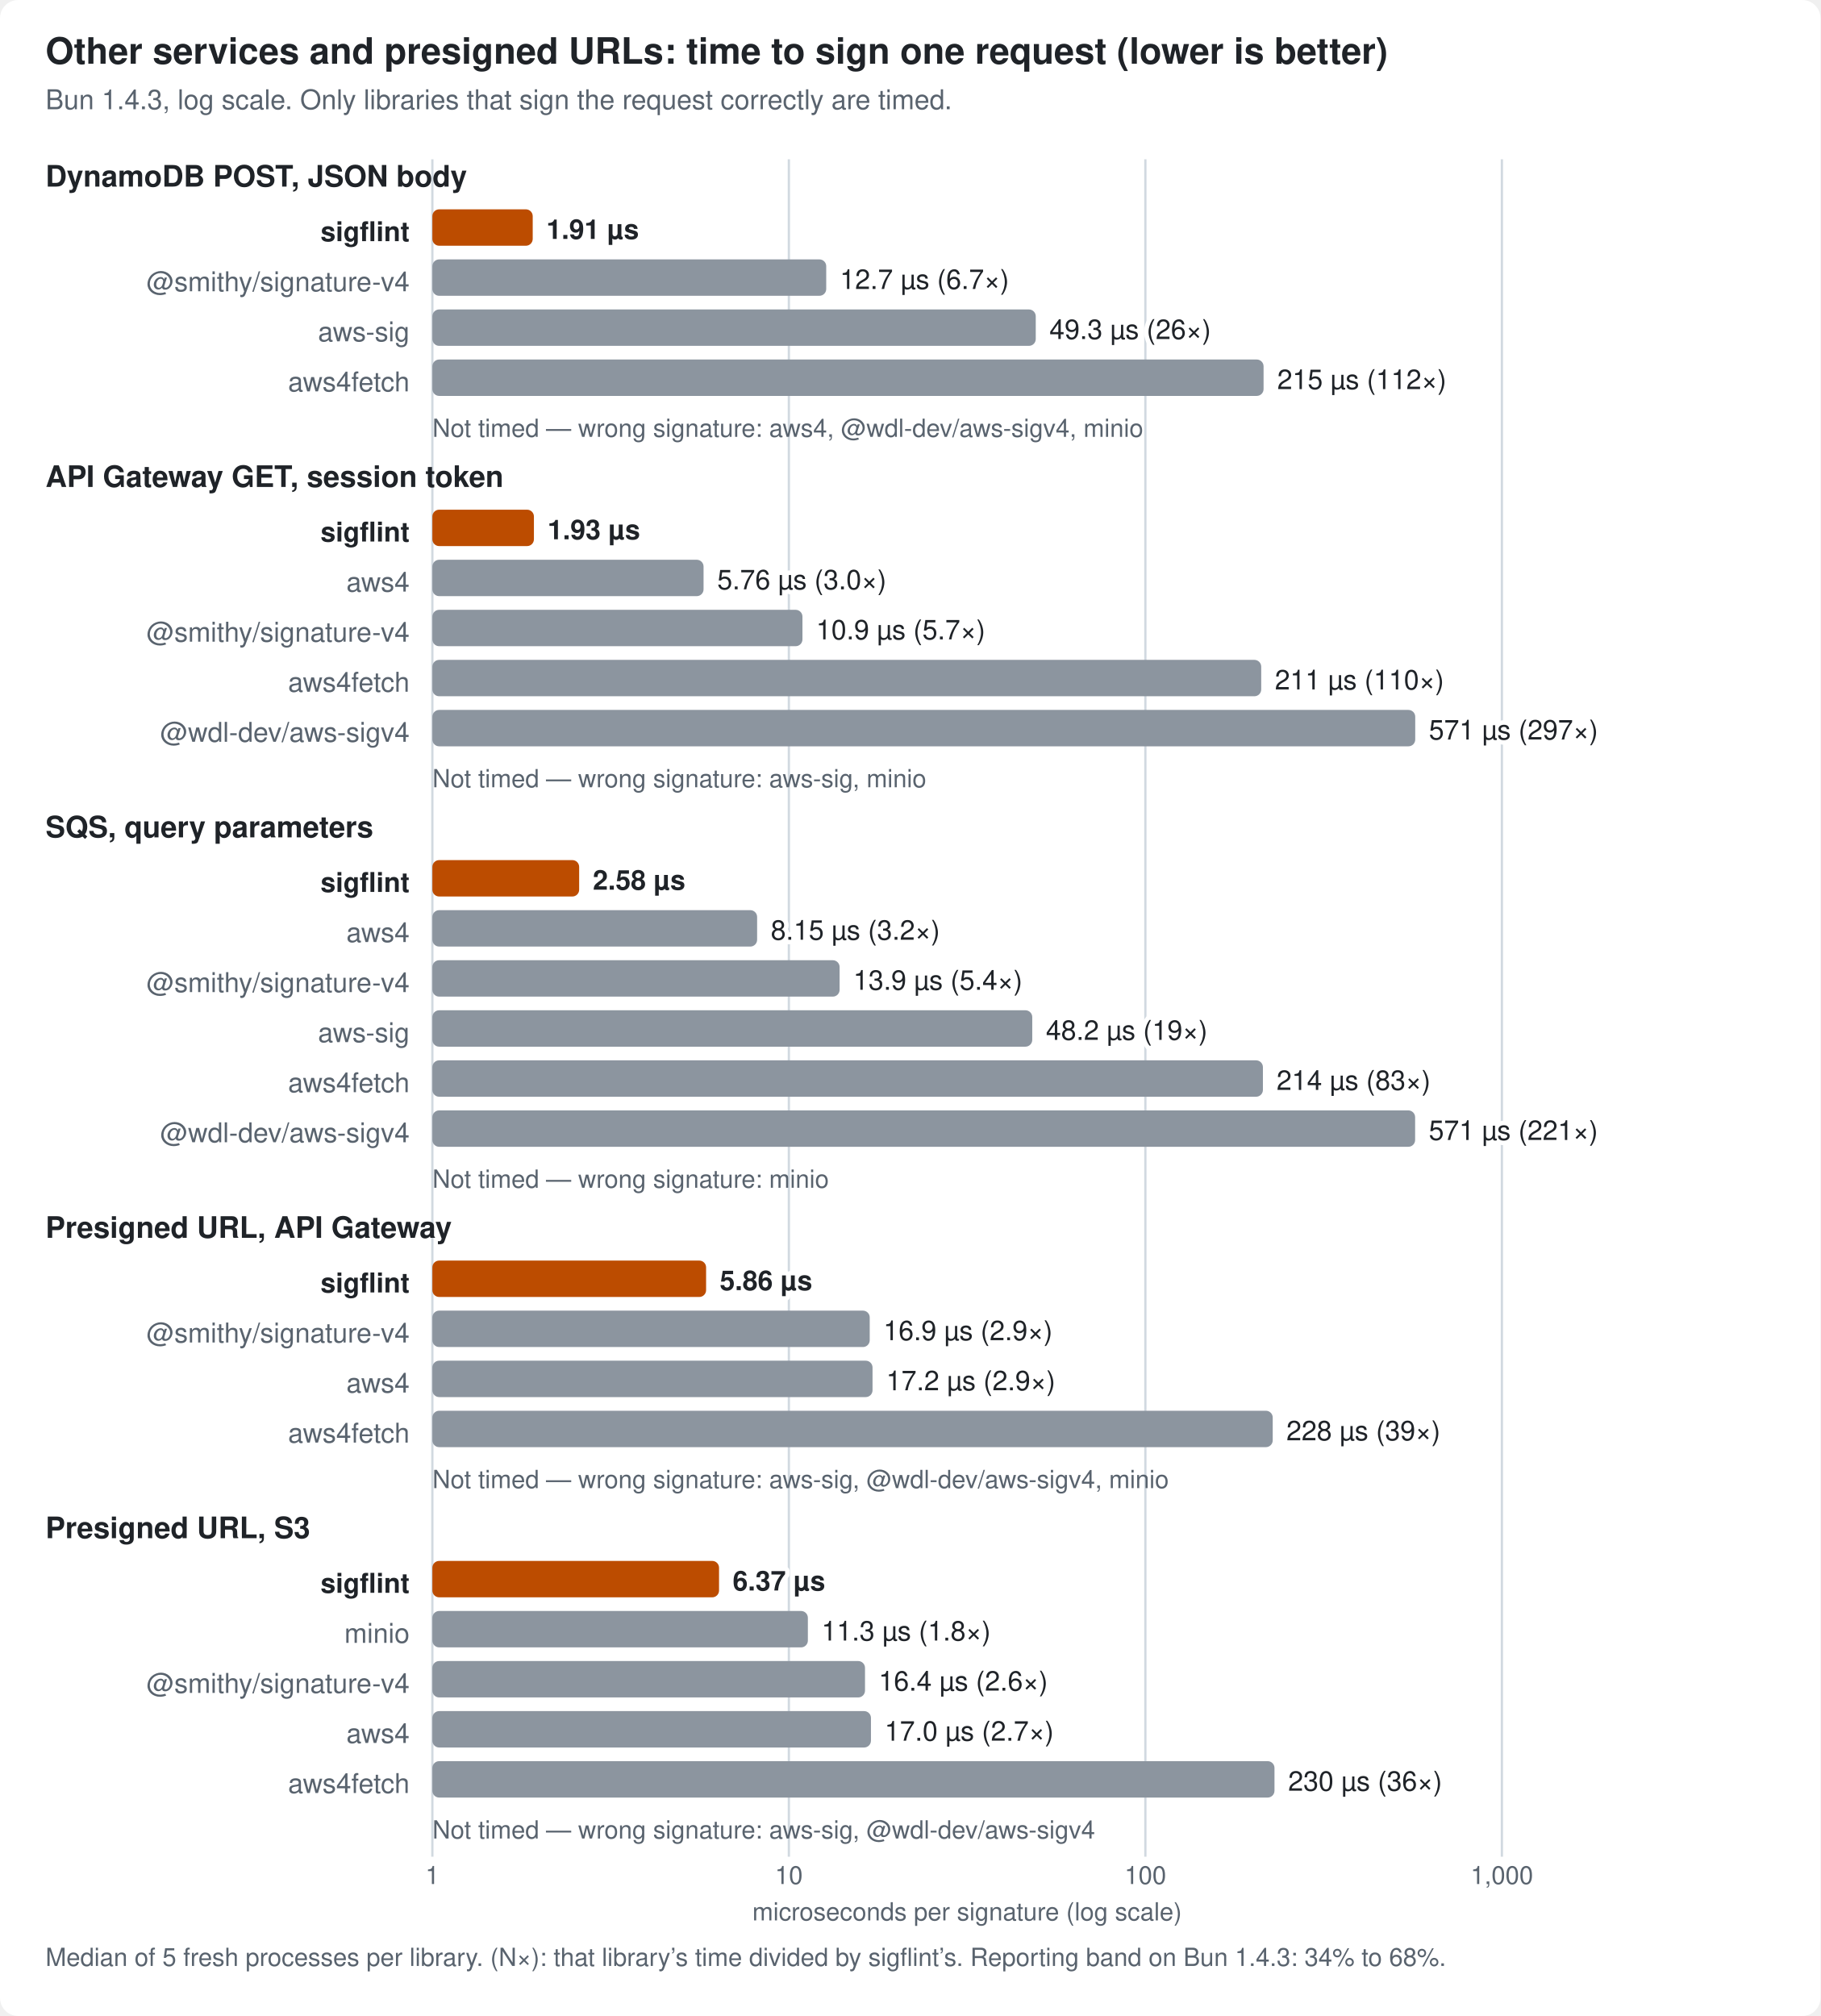
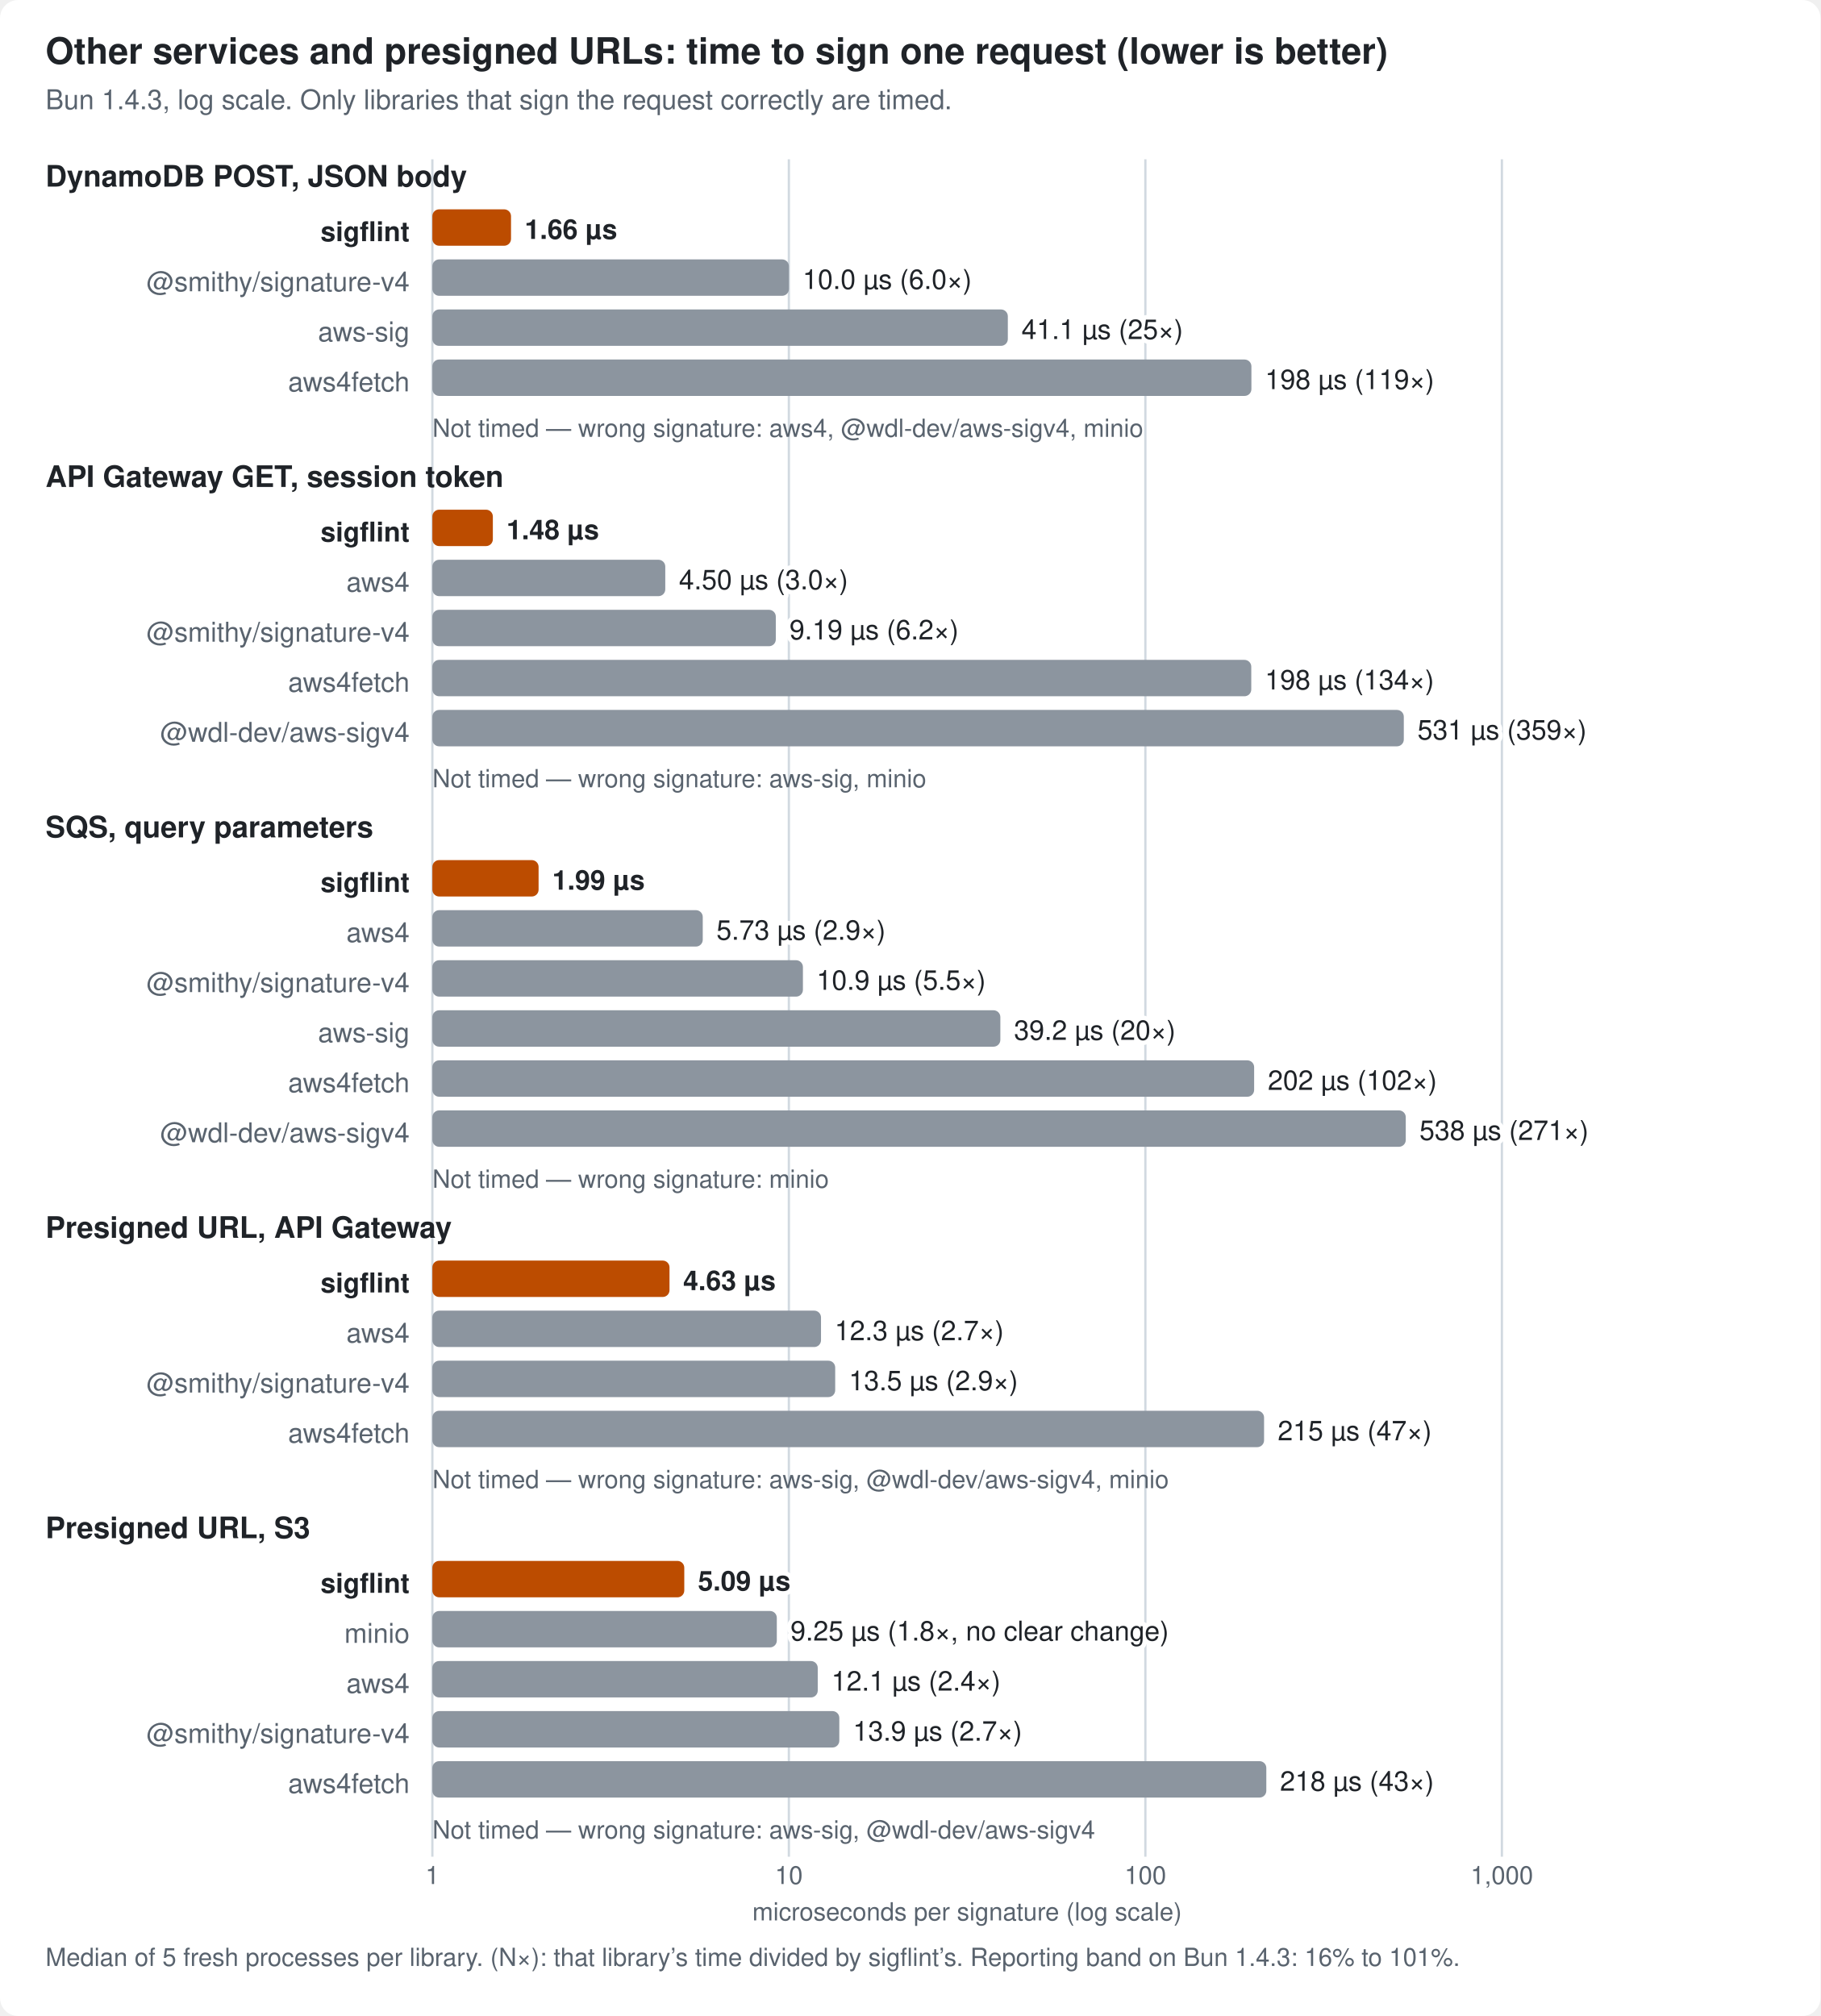
<svg xmlns="http://www.w3.org/2000/svg" width="800" height="886" viewBox="0 0 800 886" role="img" aria-labelledby="t d" font-family="-apple-system,BlinkMacSystemFont,'Segoe UI',Helvetica,Arial,sans-serif">
  <rect width="800" height="886" rx="8" fill="#ffffff" />
  <text x="20" y="28" font-size="16" fill="#1f2328" text-anchor="start" font-weight="600">Other services and presigned URLs: time to sign one request (lower is better)</text>
  <text x="20" y="48" font-size="12" fill="#59636e" text-anchor="start" font-weight="400">Bun 1.4.3, log scale. Only libraries that sign the request correctly are timed.</text>
  <line x1="190" y1="70" x2="190" y2="816" stroke="#d1d9e0" />
  <text x="190" y="828" font-size="11" fill="#59636e" text-anchor="middle" font-weight="400">1</text>
  <line x1="346.667" y1="70" x2="346.667" y2="816" stroke="#d1d9e0" />
  <text x="346.667" y="828" font-size="11" fill="#59636e" text-anchor="middle" font-weight="400">10</text>
  <line x1="503.333" y1="70" x2="503.333" y2="816" stroke="#d1d9e0" />
  <text x="503.333" y="828" font-size="11" fill="#59636e" text-anchor="middle" font-weight="400">100</text>
  <line x1="660" y1="70" x2="660" y2="816" stroke="#d1d9e0" />
  <text x="660" y="828" font-size="11" fill="#59636e" text-anchor="middle" font-weight="400">1,000</text>
  <text x="20" y="82" font-size="13" fill="#1f2328" text-anchor="start" font-weight="600">DynamoDB POST, JSON body</text>
  <text x="180" y="106" font-size="12" fill="#1f2328" text-anchor="end" font-weight="700">sigflint</text>
-   <rect x="190" y="92" width="44.1" height="16" rx="3" fill="#bc4c00" />
-   <text x="240.1" y="105" font-size="12" fill="#1f2328" text-anchor="start" font-weight="700" stroke="#ffffff" stroke-width="4" stroke-linejoin="round" paint-order="stroke">1.91 µs</text>
+   <rect x="190" y="92" width="34.566" height="16" rx="3" fill="#bc4c00" />
+   <text x="230.566" y="105" font-size="12" fill="#1f2328" text-anchor="start" font-weight="700" stroke="#ffffff" stroke-width="4" stroke-linejoin="round" paint-order="stroke">1.66 µs</text>
  <text x="180" y="128" font-size="12" fill="#59636e" text-anchor="end" font-weight="400">@smithy/signature-v4</text>
-   <rect x="190" y="114" width="173.084" height="16" rx="3" fill="#8c959f" />
-   <text x="369.084" y="127" font-size="12" fill="#1f2328" text-anchor="start" font-weight="400" stroke="#ffffff" stroke-width="4" stroke-linejoin="round" paint-order="stroke">12.7 µs  (6.7×)</text>
+   <rect x="190" y="114" width="156.694" height="16" rx="3" fill="#8c959f" />
+   <text x="352.694" y="127" font-size="12" fill="#1f2328" text-anchor="start" font-weight="400" stroke="#ffffff" stroke-width="4" stroke-linejoin="round" paint-order="stroke">10.0 µs  (6.0×)</text>
  <text x="180" y="150" font-size="12" fill="#59636e" text-anchor="end" font-weight="400">aws-sig</text>
-   <rect x="190" y="136" width="265.159" height="16" rx="3" fill="#8c959f" />
-   <text x="461.159" y="149" font-size="12" fill="#1f2328" text-anchor="start" font-weight="400" stroke="#ffffff" stroke-width="4" stroke-linejoin="round" paint-order="stroke">49.3 µs  (26×)</text>
+   <rect x="190" y="136" width="252.89" height="16" rx="3" fill="#8c959f" />
+   <text x="448.89" y="149" font-size="12" fill="#1f2328" text-anchor="start" font-weight="400" stroke="#ffffff" stroke-width="4" stroke-linejoin="round" paint-order="stroke">41.1 µs  (25×)</text>
  <text x="180" y="172" font-size="12" fill="#59636e" text-anchor="end" font-weight="400">aws4fetch</text>
-   <rect x="190" y="158" width="365.276" height="16" rx="3" fill="#8c959f" />
-   <text x="561.276" y="171" font-size="12" fill="#1f2328" text-anchor="start" font-weight="400" stroke="#ffffff" stroke-width="4" stroke-linejoin="round" paint-order="stroke">215 µs  (112×)</text>
+   <rect x="190" y="158" width="359.931" height="16" rx="3" fill="#8c959f" />
+   <text x="555.931" y="171" font-size="12" fill="#1f2328" text-anchor="start" font-weight="400" stroke="#ffffff" stroke-width="4" stroke-linejoin="round" paint-order="stroke">198 µs  (119×)</text>
  <text x="190" y="192" font-size="11" fill="#59636e" text-anchor="start" font-weight="400">Not timed — wrong signature: aws4, @wdl-dev/aws-sigv4, minio</text>
  <text x="20" y="214" font-size="13" fill="#1f2328" text-anchor="start" font-weight="600">API Gateway GET, session token</text>
  <text x="180" y="238" font-size="12" fill="#1f2328" text-anchor="end" font-weight="700">sigflint</text>
-   <rect x="190" y="224" width="44.631" height="16" rx="3" fill="#bc4c00" />
-   <text x="240.631" y="237" font-size="12" fill="#1f2328" text-anchor="start" font-weight="700" stroke="#ffffff" stroke-width="4" stroke-linejoin="round" paint-order="stroke">1.93 µs</text>
+   <rect x="190" y="224" width="26.582" height="16" rx="3" fill="#bc4c00" />
+   <text x="222.582" y="237" font-size="12" fill="#1f2328" text-anchor="start" font-weight="700" stroke="#ffffff" stroke-width="4" stroke-linejoin="round" paint-order="stroke">1.48 µs</text>
  <text x="180" y="260" font-size="12" fill="#59636e" text-anchor="end" font-weight="400">aws4</text>
-   <rect x="190" y="246" width="119.18" height="16" rx="3" fill="#8c959f" />
-   <text x="315.18" y="259" font-size="12" fill="#1f2328" text-anchor="start" font-weight="400" stroke="#ffffff" stroke-width="4" stroke-linejoin="round" paint-order="stroke">5.76 µs  (3.0×)</text>
+   <rect x="190" y="246" width="102.352" height="16" rx="3" fill="#8c959f" />
+   <text x="298.352" y="259" font-size="12" fill="#1f2328" text-anchor="start" font-weight="400" stroke="#ffffff" stroke-width="4" stroke-linejoin="round" paint-order="stroke">4.50 µs  (3.0×)</text>
  <text x="180" y="282" font-size="12" fill="#59636e" text-anchor="end" font-weight="400">@smithy/signature-v4</text>
-   <rect x="190" y="268" width="162.636" height="16" rx="3" fill="#8c959f" />
-   <text x="358.636" y="281" font-size="12" fill="#1f2328" text-anchor="start" font-weight="400" stroke="#ffffff" stroke-width="4" stroke-linejoin="round" paint-order="stroke">10.9 µs  (5.7×)</text>
+   <rect x="190" y="268" width="150.927" height="16" rx="3" fill="#8c959f" />
+   <text x="346.927" y="281" font-size="12" fill="#1f2328" text-anchor="start" font-weight="400" stroke="#ffffff" stroke-width="4" stroke-linejoin="round" paint-order="stroke">9.19 µs  (6.2×)</text>
  <text x="180" y="304" font-size="12" fill="#59636e" text-anchor="end" font-weight="400">aws4fetch</text>
-   <rect x="190" y="290" width="364.239" height="16" rx="3" fill="#8c959f" />
-   <text x="560.239" y="303" font-size="12" fill="#1f2328" text-anchor="start" font-weight="400" stroke="#ffffff" stroke-width="4" stroke-linejoin="round" paint-order="stroke">211 µs  (110×)</text>
+   <rect x="190" y="290" width="359.869" height="16" rx="3" fill="#8c959f" />
+   <text x="555.869" y="303" font-size="12" fill="#1f2328" text-anchor="start" font-weight="400" stroke="#ffffff" stroke-width="4" stroke-linejoin="round" paint-order="stroke">198 µs  (134×)</text>
  <text x="180" y="326" font-size="12" fill="#59636e" text-anchor="end" font-weight="400">@wdl-dev/aws-sigv4</text>
-   <rect x="190" y="312" width="431.922" height="16" rx="3" fill="#8c959f" />
-   <text x="627.922" y="325" font-size="12" fill="#1f2328" text-anchor="start" font-weight="400" stroke="#ffffff" stroke-width="4" stroke-linejoin="round" paint-order="stroke">571 µs  (297×)</text>
+   <rect x="190" y="312" width="426.899" height="16" rx="3" fill="#8c959f" />
+   <text x="622.899" y="325" font-size="12" fill="#1f2328" text-anchor="start" font-weight="400" stroke="#ffffff" stroke-width="4" stroke-linejoin="round" paint-order="stroke">531 µs  (359×)</text>
  <text x="190" y="346" font-size="11" fill="#59636e" text-anchor="start" font-weight="400">Not timed — wrong signature: aws-sig, minio</text>
  <text x="20" y="368" font-size="13" fill="#1f2328" text-anchor="start" font-weight="600">SQS, query parameters</text>
  <text x="180" y="392" font-size="12" fill="#1f2328" text-anchor="end" font-weight="700">sigflint</text>
-   <rect x="190" y="378" width="64.513" height="16" rx="3" fill="#bc4c00" />
-   <text x="260.513" y="391" font-size="12" fill="#1f2328" text-anchor="start" font-weight="700" stroke="#ffffff" stroke-width="4" stroke-linejoin="round" paint-order="stroke">2.58 µs</text>
+   <rect x="190" y="378" width="46.683" height="16" rx="3" fill="#bc4c00" />
+   <text x="242.683" y="391" font-size="12" fill="#1f2328" text-anchor="start" font-weight="700" stroke="#ffffff" stroke-width="4" stroke-linejoin="round" paint-order="stroke">1.99 µs</text>
  <text x="180" y="414" font-size="12" fill="#59636e" text-anchor="end" font-weight="400">aws4</text>
-   <rect x="190" y="400" width="142.715" height="16" rx="3" fill="#8c959f" />
-   <text x="338.715" y="413" font-size="12" fill="#1f2328" text-anchor="start" font-weight="400" stroke="#ffffff" stroke-width="4" stroke-linejoin="round" paint-order="stroke">8.15 µs  (3.2×)</text>
+   <rect x="190" y="400" width="118.825" height="16" rx="3" fill="#8c959f" />
+   <text x="314.825" y="413" font-size="12" fill="#1f2328" text-anchor="start" font-weight="400" stroke="#ffffff" stroke-width="4" stroke-linejoin="round" paint-order="stroke">5.73 µs  (2.9×)</text>
  <text x="180" y="436" font-size="12" fill="#59636e" text-anchor="end" font-weight="400">@smithy/signature-v4</text>
-   <rect x="190" y="422" width="178.965" height="16" rx="3" fill="#8c959f" />
-   <text x="374.965" y="435" font-size="12" fill="#1f2328" text-anchor="start" font-weight="400" stroke="#ffffff" stroke-width="4" stroke-linejoin="round" paint-order="stroke">13.9 µs  (5.4×)</text>
+   <rect x="190" y="422" width="162.842" height="16" rx="3" fill="#8c959f" />
+   <text x="358.842" y="435" font-size="12" fill="#1f2328" text-anchor="start" font-weight="400" stroke="#ffffff" stroke-width="4" stroke-linejoin="round" paint-order="stroke">10.9 µs  (5.5×)</text>
  <text x="180" y="458" font-size="12" fill="#59636e" text-anchor="end" font-weight="400">aws-sig</text>
-   <rect x="190" y="444" width="263.622" height="16" rx="3" fill="#8c959f" />
-   <text x="459.622" y="457" font-size="12" fill="#1f2328" text-anchor="start" font-weight="400" stroke="#ffffff" stroke-width="4" stroke-linejoin="round" paint-order="stroke">48.2 µs  (19×)</text>
+   <rect x="190" y="444" width="249.603" height="16" rx="3" fill="#8c959f" />
+   <text x="445.603" y="457" font-size="12" fill="#1f2328" text-anchor="start" font-weight="400" stroke="#ffffff" stroke-width="4" stroke-linejoin="round" paint-order="stroke">39.2 µs  (20×)</text>
  <text x="180" y="480" font-size="12" fill="#59636e" text-anchor="end" font-weight="400">aws4fetch</text>
-   <rect x="190" y="466" width="364.985" height="16" rx="3" fill="#8c959f" />
-   <text x="560.985" y="479" font-size="12" fill="#1f2328" text-anchor="start" font-weight="400" stroke="#ffffff" stroke-width="4" stroke-linejoin="round" paint-order="stroke">214 µs  (83×)</text>
+   <rect x="190" y="466" width="361.13" height="16" rx="3" fill="#8c959f" />
+   <text x="557.13" y="479" font-size="12" fill="#1f2328" text-anchor="start" font-weight="400" stroke="#ffffff" stroke-width="4" stroke-linejoin="round" paint-order="stroke">202 µs  (102×)</text>
  <text x="180" y="502" font-size="12" fill="#59636e" text-anchor="end" font-weight="400">@wdl-dev/aws-sigv4</text>
-   <rect x="190" y="488" width="431.873" height="16" rx="3" fill="#8c959f" />
-   <text x="627.873" y="501" font-size="12" fill="#1f2328" text-anchor="start" font-weight="400" stroke="#ffffff" stroke-width="4" stroke-linejoin="round" paint-order="stroke">571 µs  (221×)</text>
+   <rect x="190" y="488" width="427.76" height="16" rx="3" fill="#8c959f" />
+   <text x="623.76" y="501" font-size="12" fill="#1f2328" text-anchor="start" font-weight="400" stroke="#ffffff" stroke-width="4" stroke-linejoin="round" paint-order="stroke">538 µs  (271×)</text>
  <text x="190" y="522" font-size="11" fill="#59636e" text-anchor="start" font-weight="400">Not timed — wrong signature: minio</text>
  <text x="20" y="544" font-size="13" fill="#1f2328" text-anchor="start" font-weight="600">Presigned URL, API Gateway</text>
  <text x="180" y="568" font-size="12" fill="#1f2328" text-anchor="end" font-weight="700">sigflint</text>
-   <rect x="190" y="554" width="120.292" height="16" rx="3" fill="#bc4c00" />
-   <text x="316.292" y="567" font-size="12" fill="#1f2328" text-anchor="start" font-weight="700" stroke="#ffffff" stroke-width="4" stroke-linejoin="round" paint-order="stroke">5.86 µs</text>
-   <text x="180" y="590" font-size="12" fill="#59636e" text-anchor="end" font-weight="400">@smithy/signature-v4</text>
-   <rect x="190" y="576" width="192.2" height="16" rx="3" fill="#8c959f" />
-   <text x="388.2" y="589" font-size="12" fill="#1f2328" text-anchor="start" font-weight="400" stroke="#ffffff" stroke-width="4" stroke-linejoin="round" paint-order="stroke">16.9 µs  (2.9×)</text>
-   <text x="180" y="612" font-size="12" fill="#59636e" text-anchor="end" font-weight="400">aws4</text>
-   <rect x="190" y="598" width="193.435" height="16" rx="3" fill="#8c959f" />
-   <text x="389.435" y="611" font-size="12" fill="#1f2328" text-anchor="start" font-weight="400" stroke="#ffffff" stroke-width="4" stroke-linejoin="round" paint-order="stroke">17.2 µs  (2.9×)</text>
+   <rect x="190" y="554" width="104.216" height="16" rx="3" fill="#bc4c00" />
+   <text x="300.216" y="567" font-size="12" fill="#1f2328" text-anchor="start" font-weight="700" stroke="#ffffff" stroke-width="4" stroke-linejoin="round" paint-order="stroke">4.63 µs</text>
+   <text x="180" y="590" font-size="12" fill="#59636e" text-anchor="end" font-weight="400">aws4</text>
+   <rect x="190" y="576" width="170.791" height="16" rx="3" fill="#8c959f" />
+   <text x="366.791" y="589" font-size="12" fill="#1f2328" text-anchor="start" font-weight="400" stroke="#ffffff" stroke-width="4" stroke-linejoin="round" paint-order="stroke">12.3 µs  (2.7×)</text>
+   <text x="180" y="612" font-size="12" fill="#59636e" text-anchor="end" font-weight="400">@smithy/signature-v4</text>
+   <rect x="190" y="598" width="177.025" height="16" rx="3" fill="#8c959f" />
+   <text x="373.025" y="611" font-size="12" fill="#1f2328" text-anchor="start" font-weight="400" stroke="#ffffff" stroke-width="4" stroke-linejoin="round" paint-order="stroke">13.5 µs  (2.9×)</text>
  <text x="180" y="634" font-size="12" fill="#59636e" text-anchor="end" font-weight="400">aws4fetch</text>
-   <rect x="190" y="620" width="369.297" height="16" rx="3" fill="#8c959f" />
-   <text x="565.297" y="633" font-size="12" fill="#1f2328" text-anchor="start" font-weight="400" stroke="#ffffff" stroke-width="4" stroke-linejoin="round" paint-order="stroke">228 µs  (39×)</text>
+   <rect x="190" y="620" width="365.493" height="16" rx="3" fill="#8c959f" />
+   <text x="561.493" y="633" font-size="12" fill="#1f2328" text-anchor="start" font-weight="400" stroke="#ffffff" stroke-width="4" stroke-linejoin="round" paint-order="stroke">215 µs  (47×)</text>
  <text x="190" y="654" font-size="11" fill="#59636e" text-anchor="start" font-weight="400">Not timed — wrong signature: aws-sig, @wdl-dev/aws-sigv4, minio</text>
  <text x="20" y="676" font-size="13" fill="#1f2328" text-anchor="start" font-weight="600">Presigned URL, S3</text>
  <text x="180" y="700" font-size="12" fill="#1f2328" text-anchor="end" font-weight="700">sigflint</text>
-   <rect x="190" y="686" width="125.982" height="16" rx="3" fill="#bc4c00" />
-   <text x="321.982" y="699" font-size="12" fill="#1f2328" text-anchor="start" font-weight="700" stroke="#ffffff" stroke-width="4" stroke-linejoin="round" paint-order="stroke">6.37 µs</text>
+   <rect x="190" y="686" width="110.706" height="16" rx="3" fill="#bc4c00" />
+   <text x="306.706" y="699" font-size="12" fill="#1f2328" text-anchor="start" font-weight="700" stroke="#ffffff" stroke-width="4" stroke-linejoin="round" paint-order="stroke">5.09 µs</text>
  <text x="180" y="722" font-size="12" fill="#59636e" text-anchor="end" font-weight="400">minio</text>
-   <rect x="190" y="708" width="165.018" height="16" rx="3" fill="#8c959f" />
-   <text x="361.018" y="721" font-size="12" fill="#1f2328" text-anchor="start" font-weight="400" stroke="#ffffff" stroke-width="4" stroke-linejoin="round" paint-order="stroke">11.3 µs  (1.8×)</text>
-   <text x="180" y="744" font-size="12" fill="#59636e" text-anchor="end" font-weight="400">@smithy/signature-v4</text>
-   <rect x="190" y="730" width="190.126" height="16" rx="3" fill="#8c959f" />
-   <text x="386.126" y="743" font-size="12" fill="#1f2328" text-anchor="start" font-weight="400" stroke="#ffffff" stroke-width="4" stroke-linejoin="round" paint-order="stroke">16.4 µs  (2.6×)</text>
-   <text x="180" y="766" font-size="12" fill="#59636e" text-anchor="end" font-weight="400">aws4</text>
-   <rect x="190" y="752" width="192.738" height="16" rx="3" fill="#8c959f" />
-   <text x="388.738" y="765" font-size="12" fill="#1f2328" text-anchor="start" font-weight="400" stroke="#ffffff" stroke-width="4" stroke-linejoin="round" paint-order="stroke">17.0 µs  (2.7×)</text>
+   <rect x="190" y="708" width="151.37" height="16" rx="3" fill="#8c959f" />
+   <text x="347.37" y="721" font-size="12" fill="#1f2328" text-anchor="start" font-weight="400" stroke="#ffffff" stroke-width="4" stroke-linejoin="round" paint-order="stroke">9.25 µs  (1.8×, no clear change)</text>
+   <text x="180" y="744" font-size="12" fill="#59636e" text-anchor="end" font-weight="400">aws4</text>
+   <rect x="190" y="730" width="169.355" height="16" rx="3" fill="#8c959f" />
+   <text x="365.355" y="743" font-size="12" fill="#1f2328" text-anchor="start" font-weight="400" stroke="#ffffff" stroke-width="4" stroke-linejoin="round" paint-order="stroke">12.1 µs  (2.4×)</text>
+   <text x="180" y="766" font-size="12" fill="#59636e" text-anchor="end" font-weight="400">@smithy/signature-v4</text>
+   <rect x="190" y="752" width="178.837" height="16" rx="3" fill="#8c959f" />
+   <text x="374.837" y="765" font-size="12" fill="#1f2328" text-anchor="start" font-weight="400" stroke="#ffffff" stroke-width="4" stroke-linejoin="round" paint-order="stroke">13.9 µs  (2.7×)</text>
  <text x="180" y="788" font-size="12" fill="#59636e" text-anchor="end" font-weight="400">aws4fetch</text>
-   <rect x="190" y="774" width="370.071" height="16" rx="3" fill="#8c959f" />
-   <text x="566.071" y="787" font-size="12" fill="#1f2328" text-anchor="start" font-weight="400" stroke="#ffffff" stroke-width="4" stroke-linejoin="round" paint-order="stroke">230 µs  (36×)</text>
+   <rect x="190" y="774" width="366.483" height="16" rx="3" fill="#8c959f" />
+   <text x="562.483" y="787" font-size="12" fill="#1f2328" text-anchor="start" font-weight="400" stroke="#ffffff" stroke-width="4" stroke-linejoin="round" paint-order="stroke">218 µs  (43×)</text>
  <text x="190" y="808" font-size="11" fill="#59636e" text-anchor="start" font-weight="400">Not timed — wrong signature: aws-sig, @wdl-dev/aws-sigv4</text>
  <text x="425" y="844" font-size="11" fill="#59636e" text-anchor="middle" font-weight="400">microseconds per signature (log scale)</text>
-   <text x="20" y="864" font-size="11" fill="#59636e" text-anchor="start" font-weight="400">Median of 5 fresh processes per library. (N×): that library’s time divided by sigflint’s. Reporting band on Bun 1.4.3: 34% to 68%.</text>
+   <text x="20" y="864" font-size="11" fill="#59636e" text-anchor="start" font-weight="400">Median of 5 fresh processes per library. (N×): that library’s time divided by sigflint’s. Reporting band on Bun 1.4.3: 16% to 101%.</text>
</svg>
